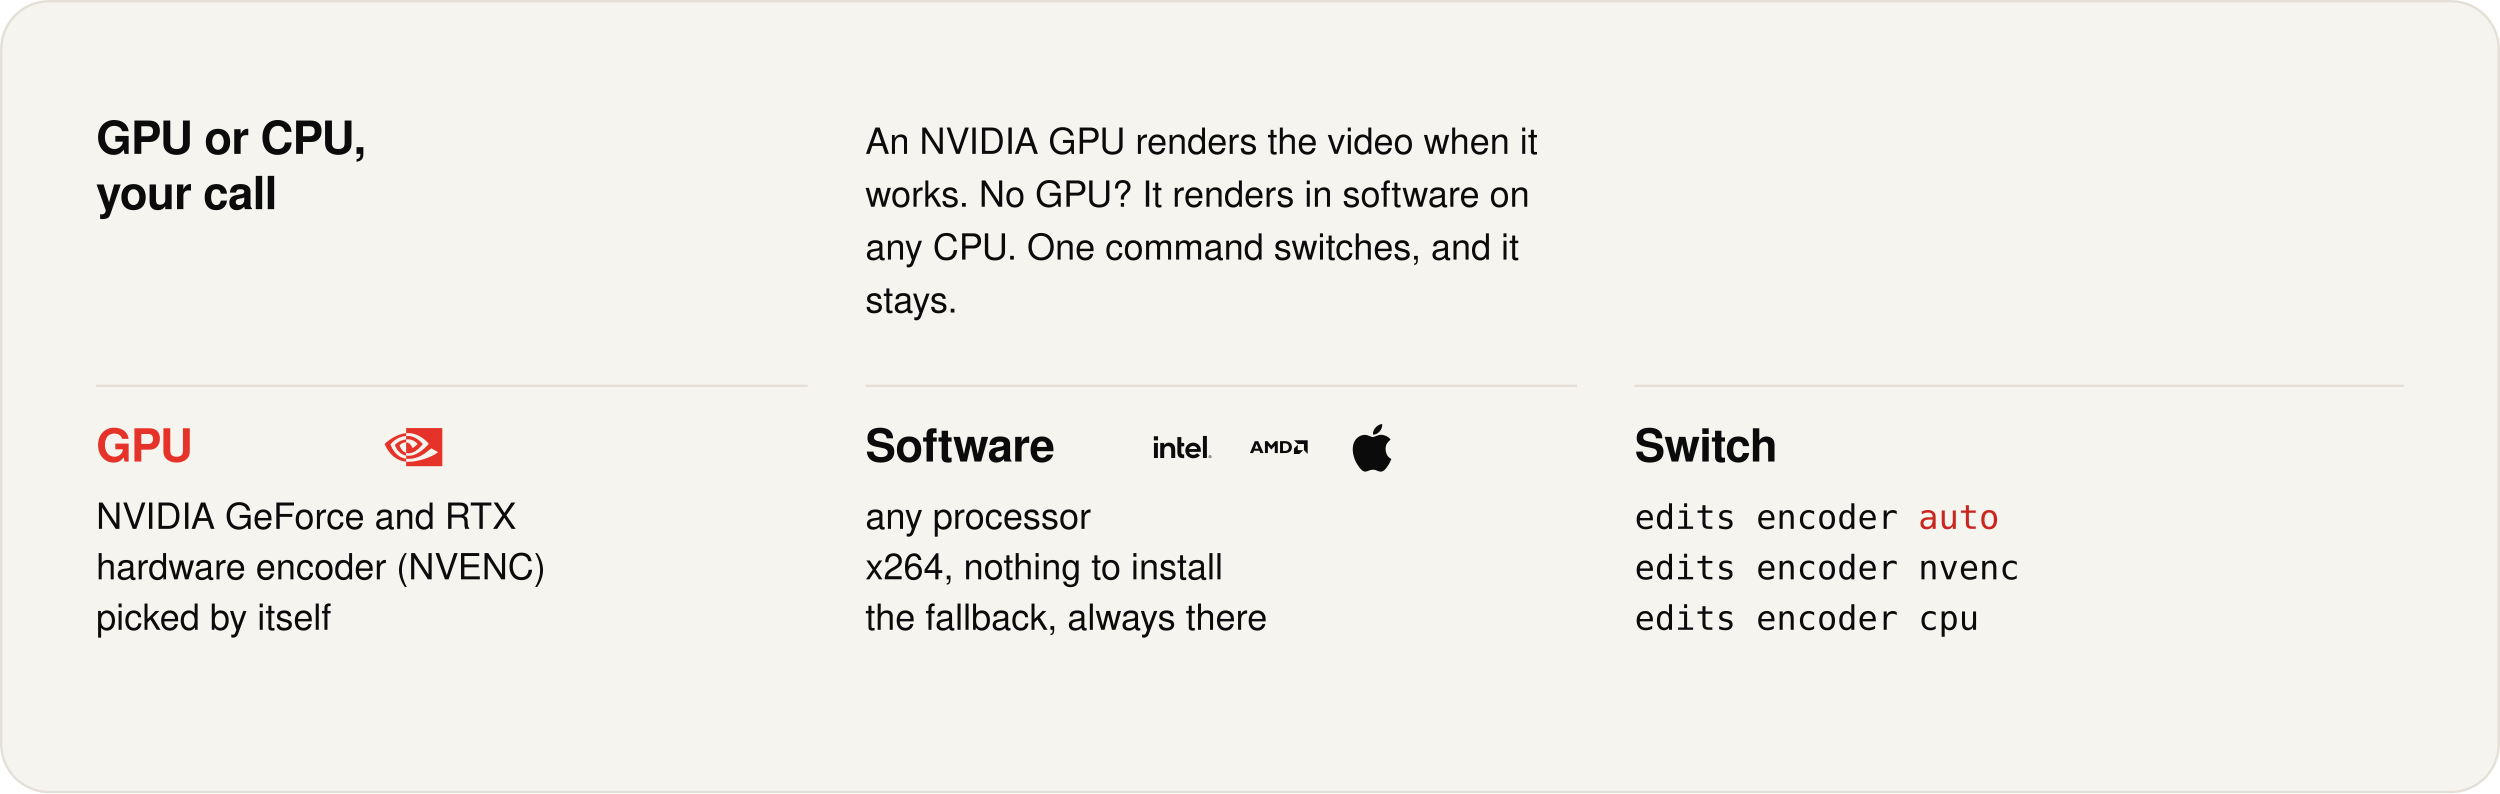
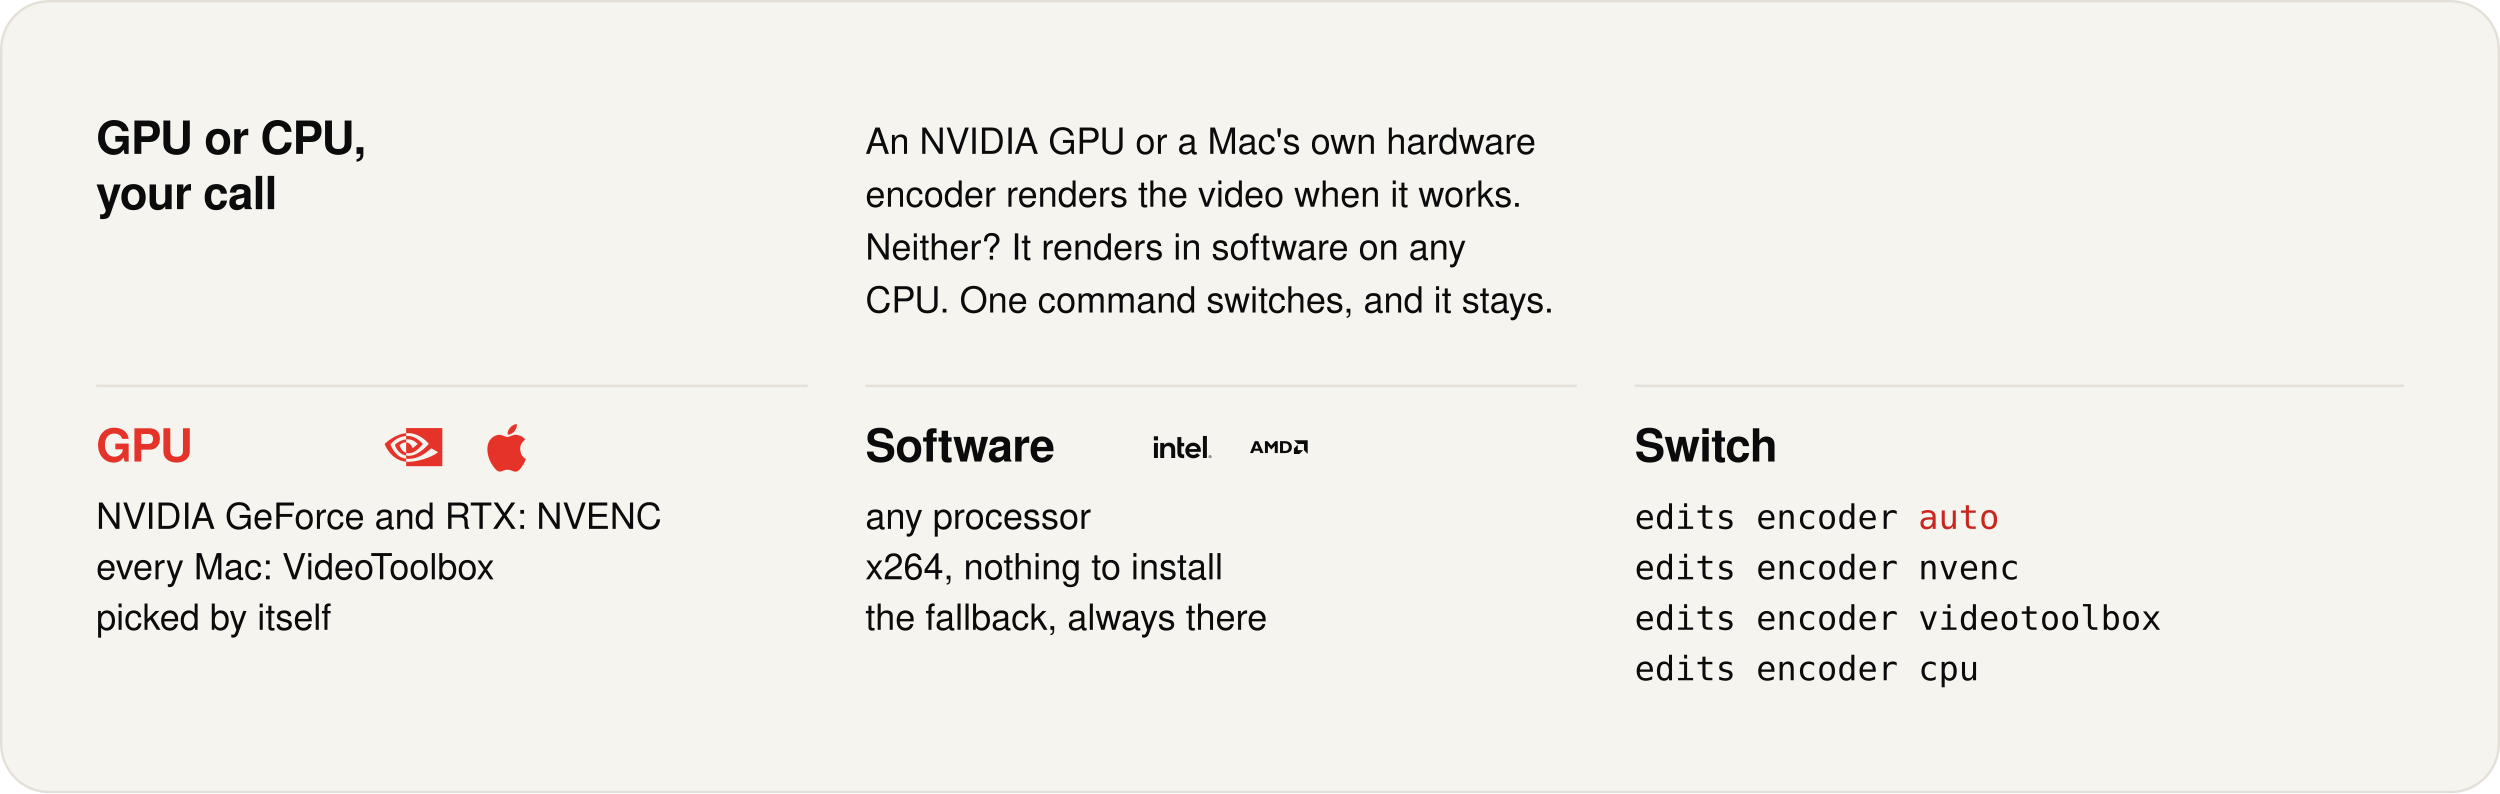
- <svg xmlns="http://www.w3.org/2000/svg" width="1040" height="330" viewBox="0 0 1040 330" role="img" aria-label="Renders on your GPU: NVIDIA GPUs by default, or in software on any CPU (Intel, AMD, Apple). One command switches: edits encoder">
+ <svg xmlns="http://www.w3.org/2000/svg" width="1040" height="330" viewBox="0 0 1040 330" role="img" aria-label="Renders on your GPU: an NVIDIA GPU or a Mac's own VideoToolbox, picked by itself, or in software on any CPU (Intel, AMD). One command switches: edits encoder">
  <rect x="0.5" y="0.5" width="1039" height="329" rx="20" fill="#F6F4EF" stroke="#E4E0D7" />
  <g transform="translate(40,40)">
    <text x="0" y="24" font-family="Helvetica Neue, Helvetica, Arial, Liberation Sans, sans-serif" font-weight="700" font-size="19" fill="#0B0B0C" text-anchor="start" letter-spacing="-0.3">GPU or CPU,</text>
    <text x="0" y="47" font-family="Helvetica Neue, Helvetica, Arial, Liberation Sans, sans-serif" font-weight="700" font-size="19" fill="#0B0B0C" text-anchor="start" letter-spacing="-0.3">your call</text>
-     <text x="320" y="24" font-family="Helvetica Neue, Helvetica, Arial, Liberation Sans, sans-serif" font-weight="300" font-size="15" fill="#0B0B0C" text-anchor="start" letter-spacing="0">An NVIDIA GPU renders the video when it</text>
-     <text x="320" y="46" font-family="Helvetica Neue, Helvetica, Arial, Liberation Sans, sans-serif" font-weight="300" font-size="15" fill="#0B0B0C" text-anchor="start" letter-spacing="0">works. No GPU? It renders in software on</text>
-     <text x="320" y="68" font-family="Helvetica Neue, Helvetica, Arial, Liberation Sans, sans-serif" font-weight="300" font-size="15" fill="#0B0B0C" text-anchor="start" letter-spacing="0">any CPU. One command switches, and it</text>
-     <text x="320" y="90" font-family="Helvetica Neue, Helvetica, Arial, Liberation Sans, sans-serif" font-weight="300" font-size="15" fill="#0B0B0C" text-anchor="start" letter-spacing="0">stays.</text>
+     <text x="320" y="24" font-family="Helvetica Neue, Helvetica, Arial, Liberation Sans, sans-serif" font-weight="300" font-size="15" fill="#0B0B0C" text-anchor="start" letter-spacing="0">An NVIDIA GPU or a Mac's own hardware</text>
+     <text x="320" y="46" font-family="Helvetica Neue, Helvetica, Arial, Liberation Sans, sans-serif" font-weight="300" font-size="15" fill="#0B0B0C" text-anchor="start" letter-spacing="0">encoder renders the video when it works.</text>
+     <text x="320" y="68" font-family="Helvetica Neue, Helvetica, Arial, Liberation Sans, sans-serif" font-weight="300" font-size="15" fill="#0B0B0C" text-anchor="start" letter-spacing="0">Neither? It renders in software on any</text>
+     <text x="320" y="90" font-family="Helvetica Neue, Helvetica, Arial, Liberation Sans, sans-serif" font-weight="300" font-size="15" fill="#0B0B0C" text-anchor="start" letter-spacing="0">CPU. One command switches, and it stays.</text>
    <line x1="0" y1="120.5" x2="296" y2="120.5" stroke="#E4E0D7" stroke-width="1" />
    <text x="0" y="152" font-family="Helvetica Neue, Helvetica, Arial, Liberation Sans, sans-serif" font-weight="700" font-size="19" fill="#E5332A" text-anchor="start" letter-spacing="-0.3">GPU</text>
    <path transform="translate(120,134) scale(1)" d="M8.948 8.798v-1.43a6.7 6.7 0 0 1 .424-.018c3.922-.124 6.493 3.374 6.493 3.374s-2.774 3.851-5.75 3.851c-.398 0-.787-.062-1.158-.185v-4.346c1.528.185 1.837.857 2.747 2.385l2.04-1.714s-1.492-1.952-4-1.952a6.016 6.016 0 0 0-.796.035m0-4.735v2.138l.424-.027c5.45-.185 9.01 4.47 9.01 4.47s-4.08 4.964-8.33 4.964c-.37 0-.733-.035-1.095-.097v1.325c.3.035.61.062.91.062 3.957 0 6.82-2.023 9.593-4.408.459.371 2.34 1.263 2.73 1.652-2.633 2.208-8.772 3.984-12.253 3.984-.335 0-.653-.018-.971-.053v1.864H24V4.063zm0 10.326v1.131c-3.657-.654-4.673-4.46-4.673-4.46s1.758-1.944 4.673-2.262v1.237H8.94c-1.528-.186-2.73 1.245-2.73 1.245s.68 2.412 2.739 3.11M2.456 10.9s2.164-3.197 6.5-3.533V6.201C4.153 6.59 0 10.653 0 10.653s2.35 6.802 8.948 7.42v-1.237c-4.84-.6-6.492-5.936-6.492-5.936z" fill="#E5332A" fill-rule="evenodd" />
-     <text x="0" y="180" font-family="Helvetica Neue, Helvetica, Arial, Liberation Sans, sans-serif" font-weight="300" font-size="15" fill="#0B0B0C" text-anchor="start" letter-spacing="0">NVIDIA GeForce and RTX</text>
-     <text x="0" y="201" font-family="Helvetica Neue, Helvetica, Arial, Liberation Sans, sans-serif" font-weight="300" font-size="15" fill="#0B0B0C" text-anchor="start" letter-spacing="0">hardware encoder (NVENC)</text>
+     <path transform="translate(160,134) scale(1)" d="M16.4 12.6c0-2.4 2-3.6 2.1-3.7-1.2-1.7-3-1.9-3.6-2-1.5-.2-3 .9-3.8.9-.8 0-2-.9-3.3-.9-1.7 0-3.3 1-4.2 2.5-1.8 3.1-.5 7.7 1.3 10.2.8 1.2 1.8 2.6 3.1 2.6 1.2-.1 1.7-.8 3.2-.8s1.9.8 3.2.8c1.3 0 2.2-1.3 3-2.5 1-1.4 1.3-2.7 1.4-2.8-.1 0-2.4-.9-2.4-4.3zM14 5.4c.7-.8 1.1-1.9 1-3-1 0-2.1.7-2.8 1.5-.6.7-1.2 1.8-1 2.9 1.1.1 2.1-.6 2.8-1.4z" fill="#E5332A" fill-rule="evenodd" />
+     <text x="0" y="180" font-family="Helvetica Neue, Helvetica, Arial, Liberation Sans, sans-serif" font-weight="300" font-size="15" fill="#0B0B0C" text-anchor="start" letter-spacing="0">NVIDIA GeForce and RTX: NVENC</text>
+     <text x="0" y="201" font-family="Helvetica Neue, Helvetica, Arial, Liberation Sans, sans-serif" font-weight="300" font-size="15" fill="#0B0B0C" text-anchor="start" letter-spacing="0">every Mac: VideoToolbox</text>
    <text x="0" y="222" font-family="Helvetica Neue, Helvetica, Arial, Liberation Sans, sans-serif" font-weight="300" font-size="15" fill="#0B0B0C" text-anchor="start" letter-spacing="0">picked by itself</text>
    <line x1="320" y1="120.5" x2="616" y2="120.5" stroke="#E4E0D7" stroke-width="1" />
    <text x="320" y="152" font-family="Helvetica Neue, Helvetica, Arial, Liberation Sans, sans-serif" font-weight="700" font-size="19" fill="#0B0B0C" text-anchor="start" letter-spacing="-0.3">Software</text>
    <path transform="translate(440,134) scale(1)" d="M20.42 7.345v9.18h1.651v-9.18zM0 7.475v1.737h1.737V7.474zm9.78.352v6.053c0 .513.044.945.13 1.292.087.34.235.618.44.828.203.21.475.359.803.451.334.093.754.136 1.255.136h.216v-1.533c-.24 0-.445-.012-.593-.037a.672.672 0 0 1-.39-.173.693.693 0 0 1-.173-.377 4.002 4.002 0 0 1-.037-.606v-2.182h1.193v-1.416h-1.193V7.827zm-3.505 2.312c-.396 0-.76.08-1.082.241-.327.161-.6.384-.822.668l-.087.117v-.902H2.658v6.256h1.639v-3.214c.018-.588.16-1.02.433-1.299.29-.297.642-.445 1.044-.445.476 0 .841.149 1.082.433.235.284.359.686.359 1.2v3.324h1.663V12.97c.006-.89-.229-1.595-.686-2.09-.458-.495-1.1-.742-1.917-.742zm10.065.006a3.252 3.252 0 0 0-2.306.946c-.29.29-.525.637-.692 1.033a3.145 3.145 0 0 0-.254 1.273c0 .452.08.878.241 1.274.161.395.39.742.674 1.032.284.29.637.526 1.045.693.408.173.86.26 1.342.26 1.397 0 2.262-.637 2.782-1.23l-1.187-.904c-.248.297-.841.699-1.583.699-.464 0-.847-.105-1.138-.321a1.588 1.588 0 0 1-.593-.872l-.019-.056h4.915v-.587c0-.451-.08-.872-.235-1.267a3.393 3.393 0 0 0-.661-1.033 3.013 3.013 0 0 0-1.02-.692 3.345 3.345 0 0 0-1.311-.248zm-16.297.118v6.256h1.651v-6.256zm16.278 1.286c1.132 0 1.664.797 1.664 1.255l-3.32.006c0-.458.525-1.255 1.656-1.261zm7.073 3.814a.606.606 0 0 0-.606.606.606.606 0 0 0 .606.606.606.606 0 0 0 .606-.606.606.606 0 0 0-.606-.606zm-.008.105a.5.5 0 0 1 .002 0 .5.5 0 0 1 .5.501.5.5 0 0 1-.5.5.5.5 0 0 1-.5-.5.5.5 0 0 1 .498-.5zm-.233.155v.699h.13v-.285h.093l.173.285h.136l-.18-.297a.191.191 0 0 0 .118-.056c.03-.03.05-.074.05-.136 0-.068-.02-.117-.063-.154-.037-.038-.105-.056-.185-.056zm.13.099h.154c.019 0 .037.006.056.012a.064.064 0 0 1 .037.031c.013.013.012.031.012.056a.124.124 0 0 1-.012.055.164.164 0 0 1-.037.031c-.019.006-.037.013-.056.013h-.154Z" fill="#0B0B0C" fill-rule="evenodd" />
    <path transform="translate(480,134) scale(1)" d="M18.324 9.137l1.559 1.56h2.556v2.557L24 14.814V9.137zM2 9.52l-2 4.96h1.309l.37-.982H3.9l.408.982h1.338L3.432 9.52zm4.209 0v4.955h1.238v-3.092l1.338 1.562h.188l1.338-1.556v3.091h1.238V9.52H10.47l-1.592 1.845L7.287 9.52zm6.283 0v4.96h2.057c1.979 0 2.88-1.046 2.88-2.472 0-1.36-.937-2.488-2.747-2.488zm1.237.91h.792c1.17 0 1.63.711 1.63 1.57 0 .728-.372 1.572-1.616 1.572h-.806zm-10.985.273l.791 1.932H2.008zm17.137.307l-1.604 1.603v2.25h2.246l1.604-1.607h-2.246z" fill="#0B0B0C" fill-rule="evenodd" />
-     <path transform="translate(520,134) scale(1)" d="M16.4 12.6c0-2.4 2-3.6 2.1-3.7-1.2-1.7-3-1.9-3.6-2-1.5-.2-3 .9-3.8.9-.8 0-2-.9-3.3-.9-1.7 0-3.3 1-4.2 2.5-1.8 3.1-.5 7.7 1.3 10.2.8 1.2 1.8 2.6 3.1 2.6 1.2-.1 1.7-.8 3.2-.8s1.9.8 3.2.8c1.3 0 2.2-1.3 3-2.5 1-1.4 1.3-2.7 1.4-2.8-.1 0-2.4-.9-2.4-4.3zM14 5.4c.7-.8 1.1-1.9 1-3-1 0-2.1.7-2.8 1.5-.6.7-1.2 1.8-1 2.9 1.1.1 2.1-.6 2.8-1.4z" fill="#0B0B0C" fill-rule="evenodd" />
    <text x="320" y="180" font-family="Helvetica Neue, Helvetica, Arial, Liberation Sans, sans-serif" font-weight="300" font-size="15" fill="#0B0B0C" text-anchor="start" letter-spacing="0">any processor</text>
    <text x="320" y="201" font-family="Helvetica Neue, Helvetica, Arial, Liberation Sans, sans-serif" font-weight="300" font-size="15" fill="#0B0B0C" text-anchor="start" letter-spacing="0">x264, nothing to install</text>
    <text x="320" y="222" font-family="Helvetica Neue, Helvetica, Arial, Liberation Sans, sans-serif" font-weight="300" font-size="15" fill="#0B0B0C" text-anchor="start" letter-spacing="0">the fallback, always there</text>
    <line x1="640" y1="120.5" x2="960" y2="120.5" stroke="#E4E0D7" stroke-width="1" />
    <text x="640" y="152" font-family="Helvetica Neue, Helvetica, Arial, Liberation Sans, sans-serif" font-weight="700" font-size="19" fill="#0B0B0C" text-anchor="start" letter-spacing="-0.3">Switch</text>
    <text x="640" y="180" font-family="ui-monospace, JetBrains Mono, SF Mono, Menlo, monospace" font-weight="400" font-size="14" fill="#0B0B0C" text-anchor="start" letter-spacing="0">edits encoder <tspan fill="#C8261E">auto</tspan>
    </text>
    <text x="640" y="201" font-family="ui-monospace, JetBrains Mono, SF Mono, Menlo, monospace" font-weight="400" font-size="14" fill="#0B0B0C" text-anchor="start" letter-spacing="0">edits encoder nvenc</text>
-     <text x="640" y="222" font-family="ui-monospace, JetBrains Mono, SF Mono, Menlo, monospace" font-weight="400" font-size="14" fill="#0B0B0C" text-anchor="start" letter-spacing="0">edits encoder cpu</text>
+     <text x="640" y="222" font-family="ui-monospace, JetBrains Mono, SF Mono, Menlo, monospace" font-weight="400" font-size="14" fill="#0B0B0C" text-anchor="start" letter-spacing="0">edits encoder videotoolbox</text>
+     <text x="640" y="243" font-family="ui-monospace, JetBrains Mono, SF Mono, Menlo, monospace" font-weight="400" font-size="14" fill="#0B0B0C" text-anchor="start" letter-spacing="0">edits encoder cpu</text>
  </g>
</svg>
